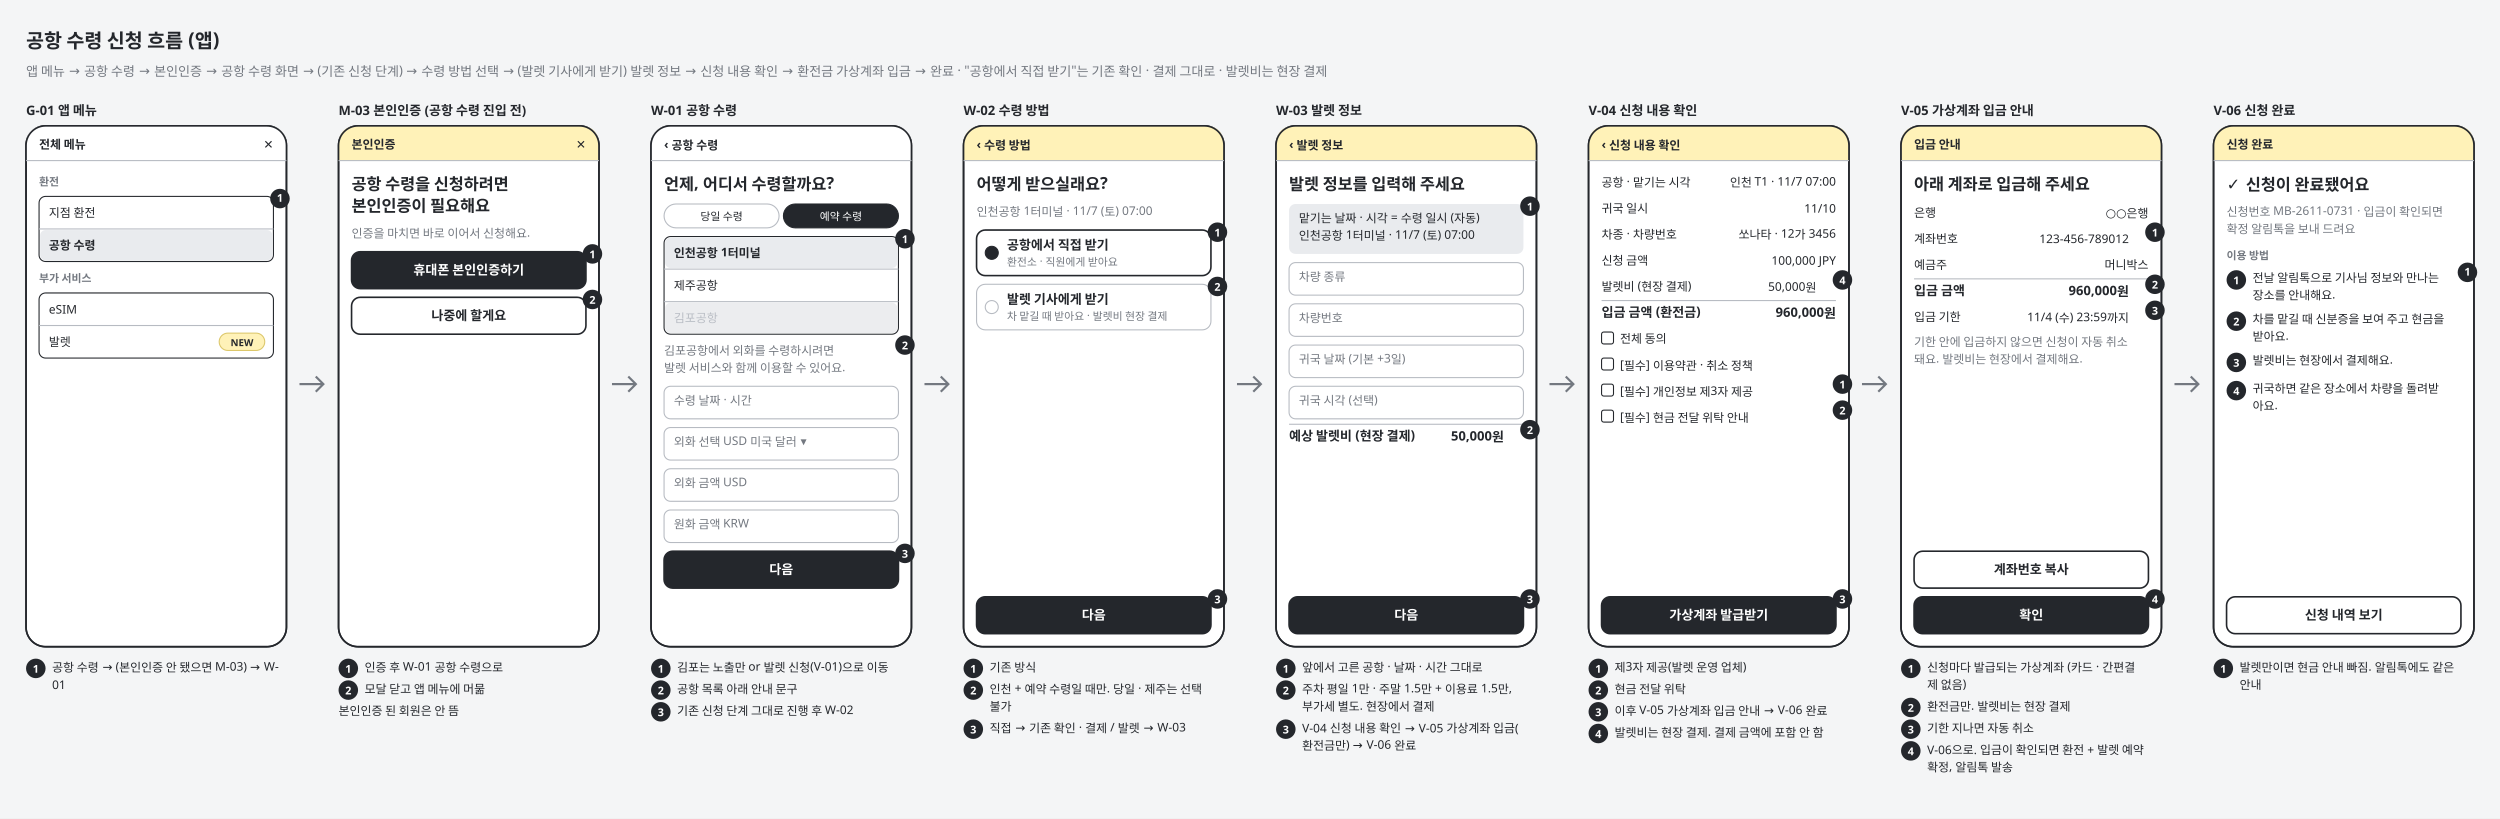
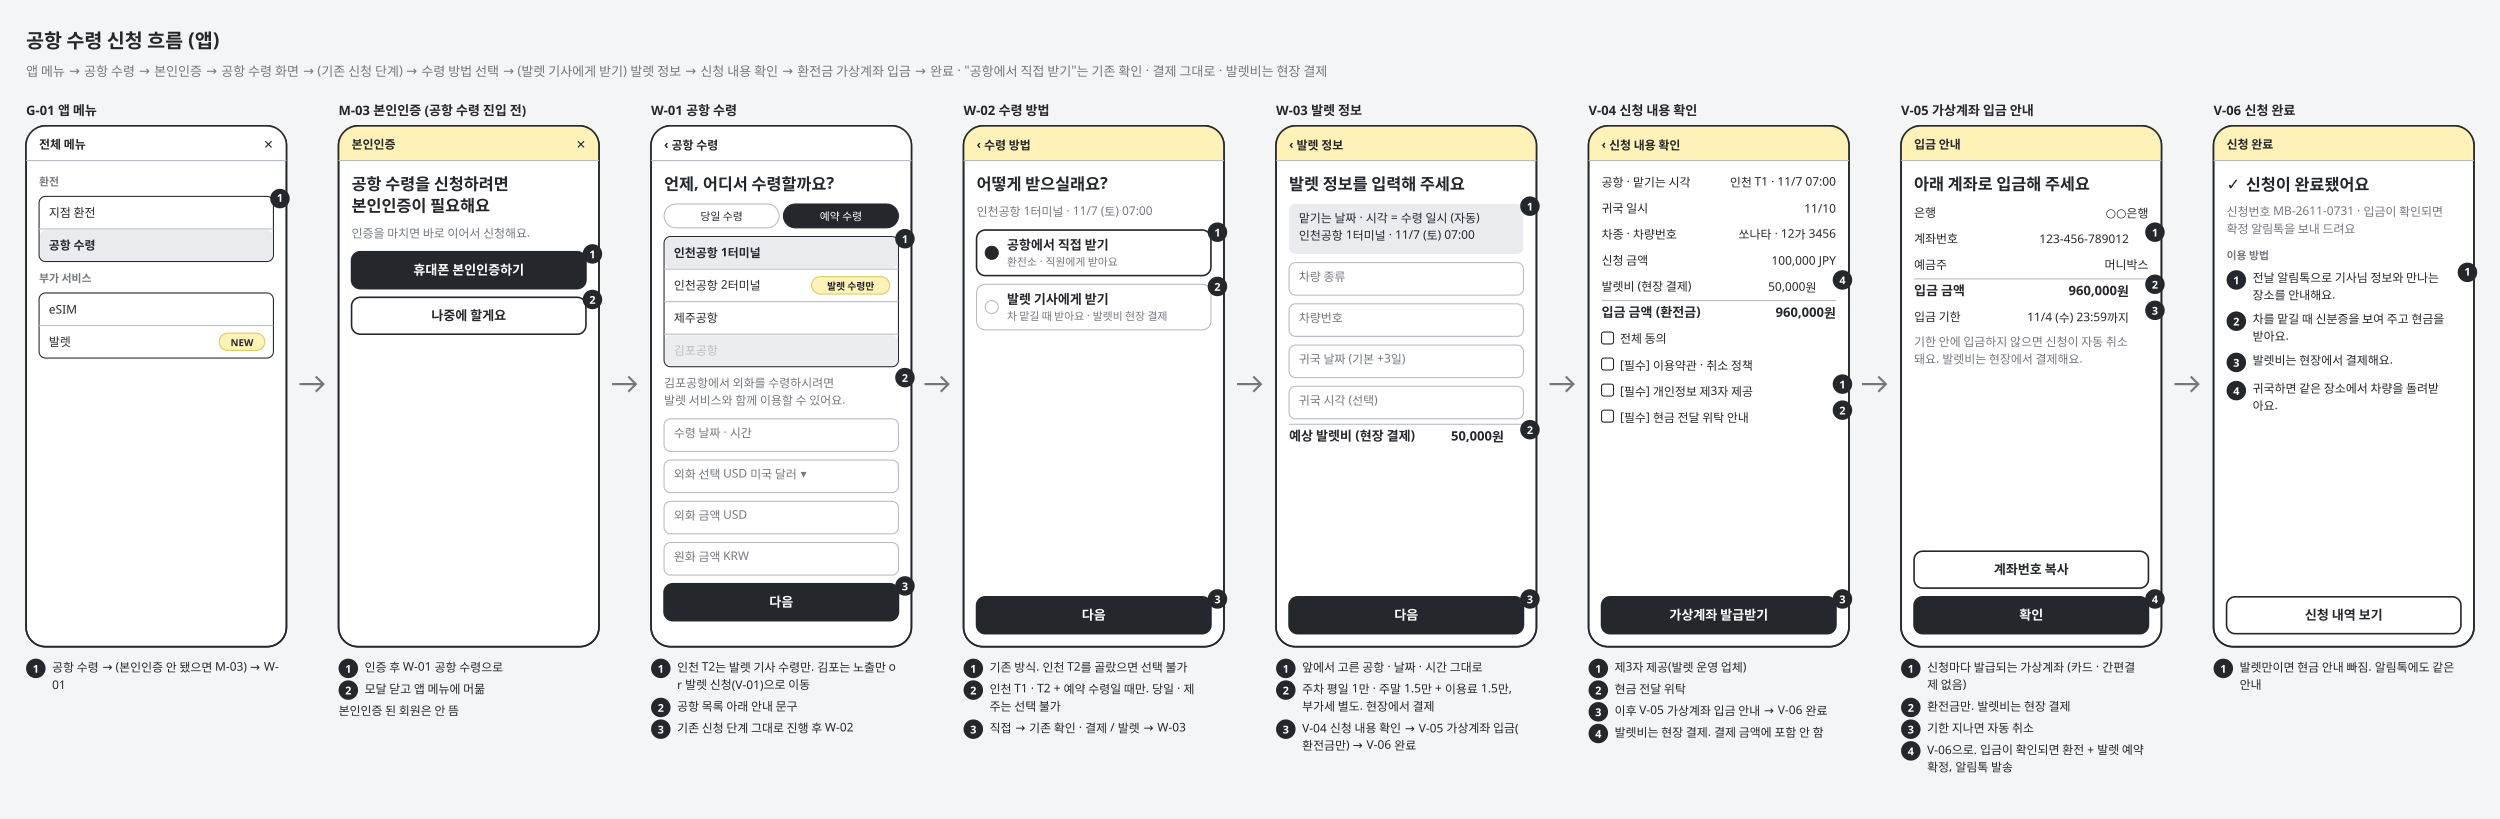
<svg xmlns="http://www.w3.org/2000/svg" width="2304" height="754" viewBox="0 0 2304 754">
  <rect width="100%" height="100%" fill="#F4F5F6" />
  <g transform="translate(24 24)">
    <text x="0" y="20" font-family="Pretendard, 'Noto Sans KR', sans-serif" font-size="18" font-weight="800" fill="#24272C" text-anchor="start">공항 수령 신청 흐름 (앱)</text>
    <text x="0" y="46" font-family="Pretendard, 'Noto Sans KR', sans-serif" font-size="12" font-weight="400" fill="#737880" text-anchor="start">앱 메뉴 → 공항 수령 → 본인인증 → 공항 수령 화면 → (기존 신청 단계) → 수령 방법 선택 → (발렛 기사에게 받기) 발렛 정보 → 신청 내용 확인 → 환전금 가상계좌 입금 → 완료   ·   "공항에서 직접 받기"는 기존 확인 · 결제 그대로   ·   발렛비는 현장 결제</text>
    <text x="0" y="82" font-family="Pretendard, 'Noto Sans KR', sans-serif" font-size="12" font-weight="700" fill="#24272C" text-anchor="start">G-01 앱 메뉴</text>
    <rect x="0" y="92" width="240" height="480" rx="18" fill="#FFFFFF" stroke="#24272C" stroke-width="1.5" />
    <path d="M0 124 V110 Q0 92 18 92 H222 Q240 92 240 110 V124 Z" fill="#FFFFFF" />
    <rect x="0" y="92" width="240" height="480" rx="18" fill="none" stroke="#24272C" stroke-width="1.5" />
    <line x1="0" y1="124" x2="240" y2="124" stroke="#B7BBC2" />
    <text x="12" y="113" font-family="Pretendard, 'Noto Sans KR', sans-serif" font-size="11" font-weight="700" fill="#24272C" text-anchor="start">전체 메뉴</text>
    <text x="228" y="113" font-family="Pretendard, 'Noto Sans KR', sans-serif" font-size="11" font-weight="700" fill="#24272C" text-anchor="end">✕</text>
    <text x="12" y="147" font-family="Pretendard, 'Noto Sans KR', sans-serif" font-size="10" font-weight="700" fill="#737880" text-anchor="start">환전</text>
    <rect x="12" y="157" width="216" height="60" rx="6" fill="#FFFFFF" stroke="#24272C" />
    <text x="21" y="176" font-family="Pretendard, 'Noto Sans KR', sans-serif" font-size="11" font-weight="400" fill="#24272C" text-anchor="start">지점 환전</text>
    <rect x="13" y="188" width="214" height="28" rx="5" fill="#E9EBEE" />
    <line x1="12" y1="187" x2="228" y2="187" stroke="#B7BBC2" />
    <text x="21" y="206" font-family="Pretendard, 'Noto Sans KR', sans-serif" font-size="11" font-weight="700" fill="#24272C" text-anchor="start">공항 수령</text>
    <text x="12" y="236" font-family="Pretendard, 'Noto Sans KR', sans-serif" font-size="10" font-weight="700" fill="#737880" text-anchor="start">부가 서비스</text>
    <rect x="12" y="246" width="216" height="60" rx="6" fill="#FFFFFF" stroke="#24272C" />
    <text x="21" y="265" font-family="Pretendard, 'Noto Sans KR', sans-serif" font-size="11" font-weight="400" fill="#24272C" text-anchor="start">eSIM</text>
    <line x1="12" y1="276" x2="228" y2="276" stroke="#B7BBC2" />
    <text x="21" y="295" font-family="Pretendard, 'Noto Sans KR', sans-serif" font-size="11" font-weight="400" fill="#24272C" text-anchor="start">발렛</text>
    <rect x="178" y="283" width="42" height="16" rx="8" fill="#FFF2B8" stroke="#DCC76A" />
    <text x="199" y="295" font-family="Pretendard, 'Noto Sans KR', sans-serif" font-size="9" font-weight="700" fill="#24272C" text-anchor="middle">NEW</text>
    <circle cx="234" cy="159" r="9" fill="#24272C" />
    <text x="234" y="162" font-family="Pretendard, 'Noto Sans KR', sans-serif" font-size="10" font-weight="800" fill="#FFFFFF" text-anchor="middle">1</text>
    <circle cx="9" cy="592" r="9" fill="#24272C" />
    <text x="9" y="596" font-family="Pretendard, 'Noto Sans KR', sans-serif" font-size="10" font-weight="800" fill="#FFFFFF" text-anchor="middle">1</text>
    <text x="24" y="595" font-family="Pretendard, 'Noto Sans KR', sans-serif" font-size="11" font-weight="400" fill="#24272C" text-anchor="start">공항 수령 → (본인인증 안 됐으면 M-03) → W-</text>
    <text x="24" y="611" font-family="Pretendard, 'Noto Sans KR', sans-serif" font-size="11" font-weight="400" fill="#24272C" text-anchor="start">01</text>
    <path d="M252 330 H274 M267 323 L274 330 L267 337" stroke="#737880" stroke-width="2" fill="none" />
    <text x="288" y="82" font-family="Pretendard, 'Noto Sans KR', sans-serif" font-size="12" font-weight="700" fill="#24272C" text-anchor="start">M-03 본인인증 (공항 수령 진입 전)</text>
    <rect x="288" y="92" width="240" height="480" rx="18" fill="#FFFFFF" stroke="#24272C" stroke-width="1.5" />
    <path d="M288 124 V110 Q288 92 306 92 H510 Q528 92 528 110 V124 Z" fill="#FFF2B8" />
    <rect x="288" y="92" width="240" height="480" rx="18" fill="none" stroke="#24272C" stroke-width="1.5" />
    <line x1="288" y1="124" x2="528" y2="124" stroke="#B7BBC2" />
    <text x="300" y="113" font-family="Pretendard, 'Noto Sans KR', sans-serif" font-size="11" font-weight="700" fill="#24272C" text-anchor="start">본인인증</text>
    <text x="516" y="113" font-family="Pretendard, 'Noto Sans KR', sans-serif" font-size="11" font-weight="700" fill="#24272C" text-anchor="end">✕</text>
    <text x="300" y="151" font-family="Pretendard, 'Noto Sans KR', sans-serif" font-size="15" font-weight="700" fill="#24272C" text-anchor="start">공항 수령을 신청하려면</text>
    <text x="300" y="171" font-family="Pretendard, 'Noto Sans KR', sans-serif" font-size="15" font-weight="700" fill="#24272C" text-anchor="start">본인인증이 필요해요</text>
    <text x="300" y="195" font-family="Pretendard, 'Noto Sans KR', sans-serif" font-size="11" font-weight="400" fill="#737880" text-anchor="start">인증을 마치면 바로 이어서 신청해요.</text>
    <rect x="300" y="208" width="216" height="34" rx="8" fill="#24272C" stroke="#24272C" stroke-width="1.5" />
    <text x="408" y="229" font-family="Pretendard, 'Noto Sans KR', sans-serif" font-size="12" font-weight="700" fill="#FFFFFF" text-anchor="middle">휴대폰 본인인증하기</text>
    <rect x="300" y="250" width="216" height="34" rx="8" fill="#FFFFFF" stroke="#24272C" stroke-width="1.5" />
    <text x="408" y="271" font-family="Pretendard, 'Noto Sans KR', sans-serif" font-size="12" font-weight="700" fill="#24272C" text-anchor="middle">나중에 할게요</text>
    <circle cx="522" cy="210" r="9" fill="#24272C" />
    <text x="522" y="214" font-family="Pretendard, 'Noto Sans KR', sans-serif" font-size="10" font-weight="800" fill="#FFFFFF" text-anchor="middle">1</text>
    <circle cx="522" cy="252" r="9" fill="#24272C" />
    <text x="522" y="256" font-family="Pretendard, 'Noto Sans KR', sans-serif" font-size="10" font-weight="800" fill="#FFFFFF" text-anchor="middle">2</text>
    <circle cx="297" cy="592" r="9" fill="#24272C" />
    <text x="297" y="596" font-family="Pretendard, 'Noto Sans KR', sans-serif" font-size="10" font-weight="800" fill="#FFFFFF" text-anchor="middle">1</text>
    <text x="312" y="595" font-family="Pretendard, 'Noto Sans KR', sans-serif" font-size="11" font-weight="400" fill="#24272C" text-anchor="start">인증 후 W-01 공항 수령으로</text>
    <circle cx="297" cy="612" r="9" fill="#24272C" />
    <text x="297" y="616" font-family="Pretendard, 'Noto Sans KR', sans-serif" font-size="10" font-weight="800" fill="#FFFFFF" text-anchor="middle">2</text>
    <text x="312" y="615" font-family="Pretendard, 'Noto Sans KR', sans-serif" font-size="11" font-weight="400" fill="#24272C" text-anchor="start">모달 닫고 앱 메뉴에 머묾</text>
    <text x="288" y="635" font-family="Pretendard, 'Noto Sans KR', sans-serif" font-size="11" font-weight="400" fill="#24272C" text-anchor="start">본인인증 된 회원은 안 뜸</text>
    <path d="M540 330 H562 M555 323 L562 330 L555 337" stroke="#737880" stroke-width="2" fill="none" />
    <text x="576" y="82" font-family="Pretendard, 'Noto Sans KR', sans-serif" font-size="12" font-weight="700" fill="#24272C" text-anchor="start">W-01 공항 수령</text>
    <rect x="576" y="92" width="240" height="480" rx="18" fill="#FFFFFF" stroke="#24272C" stroke-width="1.5" />
    <path d="M576 124 V110 Q576 92 594 92 H798 Q816 92 816 110 V124 Z" fill="#FFFFFF" />
    <rect x="576" y="92" width="240" height="480" rx="18" fill="none" stroke="#24272C" stroke-width="1.5" />
    <line x1="576" y1="124" x2="816" y2="124" stroke="#B7BBC2" />
    <text x="588" y="113" font-family="Pretendard, 'Noto Sans KR', sans-serif" font-size="11" font-weight="700" fill="#24272C" text-anchor="start">‹ 공항 수령</text>
    <text x="588" y="151" font-family="Pretendard, 'Noto Sans KR', sans-serif" font-size="15" font-weight="700" fill="#24272C" text-anchor="start">언제, 어디서 수령할까요?</text>
    <rect x="588" y="164" width="106" height="22" rx="11" fill="#FFFFFF" stroke="#B7BBC2" />
    <text x="641" y="179" font-family="Pretendard, 'Noto Sans KR', sans-serif" font-size="10" font-weight="400" fill="#24272C" text-anchor="middle">당일 수령</text>
    <rect x="698" y="164" width="106" height="22" rx="11" fill="#24272C" stroke="#24272C" />
    <text x="751" y="179" font-family="Pretendard, 'Noto Sans KR', sans-serif" font-size="10" font-weight="400" fill="#FFFFFF" text-anchor="middle">예약 수령</text>
-     <rect x="588" y="194" width="216" height="90" rx="6" fill="#FFFFFF" stroke="#24272C" />
+     <rect x="588" y="194" width="216" height="120" rx="6" fill="#FFFFFF" stroke="#24272C" />
    <rect x="589" y="195" width="214" height="28" rx="5" fill="#E9EBEE" />
    <text x="597" y="213" font-family="Pretendard, 'Noto Sans KR', sans-serif" font-size="11" font-weight="700" fill="#24272C" text-anchor="start">인천공항 1터미널</text>
    <line x1="588" y1="224" x2="804" y2="224" stroke="#B7BBC2" />
-     <text x="597" y="243" font-family="Pretendard, 'Noto Sans KR', sans-serif" font-size="11" font-weight="400" fill="#24272C" text-anchor="start">제주공항</text>
-     <rect x="589" y="255" width="214" height="28" rx="5" fill="#ECEDEF" />
+     <text x="597" y="243" font-family="Pretendard, 'Noto Sans KR', sans-serif" font-size="11" font-weight="400" fill="#24272C" text-anchor="start">인천공항 2터미널</text>
+     <rect x="724" y="231" width="72" height="16" rx="8" fill="#FFF2B8" stroke="#DCC76A" />
+     <text x="760" y="243" font-family="Pretendard, 'Noto Sans KR', sans-serif" font-size="9" font-weight="700" fill="#24272C" text-anchor="middle">발렛 수령만</text>
    <line x1="588" y1="254" x2="804" y2="254" stroke="#B7BBC2" />
-     <text x="597" y="273" font-family="Pretendard, 'Noto Sans KR', sans-serif" font-size="11" font-weight="400" fill="#B9BDC4" text-anchor="start">김포공항</text>
-     <text x="588" y="303" font-family="Pretendard, 'Noto Sans KR', sans-serif" font-size="11" font-weight="400" fill="#737880" text-anchor="start">김포공항에서 외화를 수령하시려면</text>
-     <text x="588" y="319" font-family="Pretendard, 'Noto Sans KR', sans-serif" font-size="11" font-weight="400" fill="#737880" text-anchor="start">발렛 서비스와 함께 이용할 수 있어요.</text>
-     <rect x="588" y="332" width="216" height="30" rx="6" fill="#FFFFFF" stroke="#B7BBC2" />
-     <text x="597" y="349" font-family="Pretendard, 'Noto Sans KR', sans-serif" font-size="11" font-weight="400" fill="#737880" text-anchor="start">수령 날짜 · 시간</text>
-     <rect x="588" y="370" width="216" height="30" rx="6" fill="#FFFFFF" stroke="#B7BBC2" />
-     <text x="597" y="387" font-family="Pretendard, 'Noto Sans KR', sans-serif" font-size="11" font-weight="400" fill="#737880" text-anchor="start">외화 선택  USD 미국 달러  ▾</text>
-     <rect x="588" y="408" width="216" height="30" rx="6" fill="#FFFFFF" stroke="#B7BBC2" />
-     <text x="597" y="425" font-family="Pretendard, 'Noto Sans KR', sans-serif" font-size="11" font-weight="400" fill="#737880" text-anchor="start">외화 금액  USD</text>
-     <rect x="588" y="446" width="216" height="30" rx="6" fill="#FFFFFF" stroke="#B7BBC2" />
-     <text x="597" y="463" font-family="Pretendard, 'Noto Sans KR', sans-serif" font-size="11" font-weight="400" fill="#737880" text-anchor="start">원화 금액  KRW</text>
-     <rect x="588" y="484" width="216" height="34" rx="8" fill="#24272C" stroke="#24272C" stroke-width="1.5" />
-     <text x="696" y="505" font-family="Pretendard, 'Noto Sans KR', sans-serif" font-size="12" font-weight="700" fill="#FFFFFF" text-anchor="middle">다음</text>
+     <text x="597" y="273" font-family="Pretendard, 'Noto Sans KR', sans-serif" font-size="11" font-weight="400" fill="#24272C" text-anchor="start">제주공항</text>
+     <rect x="589" y="285" width="214" height="28" rx="5" fill="#ECEDEF" />
+     <line x1="588" y1="284" x2="804" y2="284" stroke="#B7BBC2" />
+     <text x="597" y="303" font-family="Pretendard, 'Noto Sans KR', sans-serif" font-size="11" font-weight="400" fill="#B9BDC4" text-anchor="start">김포공항</text>
+     <text x="588" y="333" font-family="Pretendard, 'Noto Sans KR', sans-serif" font-size="11" font-weight="400" fill="#737880" text-anchor="start">김포공항에서 외화를 수령하시려면</text>
+     <text x="588" y="349" font-family="Pretendard, 'Noto Sans KR', sans-serif" font-size="11" font-weight="400" fill="#737880" text-anchor="start">발렛 서비스와 함께 이용할 수 있어요.</text>
+     <rect x="588" y="362" width="216" height="30" rx="6" fill="#FFFFFF" stroke="#B7BBC2" />
+     <text x="597" y="379" font-family="Pretendard, 'Noto Sans KR', sans-serif" font-size="11" font-weight="400" fill="#737880" text-anchor="start">수령 날짜 · 시간</text>
+     <rect x="588" y="400" width="216" height="30" rx="6" fill="#FFFFFF" stroke="#B7BBC2" />
+     <text x="597" y="417" font-family="Pretendard, 'Noto Sans KR', sans-serif" font-size="11" font-weight="400" fill="#737880" text-anchor="start">외화 선택  USD 미국 달러  ▾</text>
+     <rect x="588" y="438" width="216" height="30" rx="6" fill="#FFFFFF" stroke="#B7BBC2" />
+     <text x="597" y="455" font-family="Pretendard, 'Noto Sans KR', sans-serif" font-size="11" font-weight="400" fill="#737880" text-anchor="start">외화 금액  USD</text>
+     <rect x="588" y="476" width="216" height="30" rx="6" fill="#FFFFFF" stroke="#B7BBC2" />
+     <text x="597" y="493" font-family="Pretendard, 'Noto Sans KR', sans-serif" font-size="11" font-weight="400" fill="#737880" text-anchor="start">원화 금액  KRW</text>
+     <rect x="588" y="514" width="216" height="34" rx="8" fill="#24272C" stroke="#24272C" stroke-width="1.5" />
+     <text x="696" y="535" font-family="Pretendard, 'Noto Sans KR', sans-serif" font-size="12" font-weight="700" fill="#FFFFFF" text-anchor="middle">다음</text>
    <circle cx="810" cy="196" r="9" fill="#24272C" />
    <text x="810" y="200" font-family="Pretendard, 'Noto Sans KR', sans-serif" font-size="10" font-weight="800" fill="#FFFFFF" text-anchor="middle">1</text>
-     <circle cx="810" cy="294" r="9" fill="#24272C" />
-     <text x="810" y="298" font-family="Pretendard, 'Noto Sans KR', sans-serif" font-size="10" font-weight="800" fill="#FFFFFF" text-anchor="middle">2</text>
-     <circle cx="810" cy="486" r="9" fill="#24272C" />
-     <text x="810" y="490" font-family="Pretendard, 'Noto Sans KR', sans-serif" font-size="10" font-weight="800" fill="#FFFFFF" text-anchor="middle">3</text>
+     <circle cx="810" cy="324" r="9" fill="#24272C" />
+     <text x="810" y="328" font-family="Pretendard, 'Noto Sans KR', sans-serif" font-size="10" font-weight="800" fill="#FFFFFF" text-anchor="middle">2</text>
+     <circle cx="810" cy="516" r="9" fill="#24272C" />
+     <text x="810" y="520" font-family="Pretendard, 'Noto Sans KR', sans-serif" font-size="10" font-weight="800" fill="#FFFFFF" text-anchor="middle">3</text>
    <circle cx="585" cy="592" r="9" fill="#24272C" />
    <text x="585" y="596" font-family="Pretendard, 'Noto Sans KR', sans-serif" font-size="10" font-weight="800" fill="#FFFFFF" text-anchor="middle">1</text>
-     <text x="600" y="595" font-family="Pretendard, 'Noto Sans KR', sans-serif" font-size="11" font-weight="400" fill="#24272C" text-anchor="start">김포는 노출만 or 발렛 신청(V-01)으로 이동</text>
-     <circle cx="585" cy="612" r="9" fill="#24272C" />
-     <text x="585" y="616" font-family="Pretendard, 'Noto Sans KR', sans-serif" font-size="10" font-weight="800" fill="#FFFFFF" text-anchor="middle">2</text>
-     <text x="600" y="615" font-family="Pretendard, 'Noto Sans KR', sans-serif" font-size="11" font-weight="400" fill="#24272C" text-anchor="start">공항 목록 아래 안내 문구</text>
-     <circle cx="585" cy="632" r="9" fill="#24272C" />
-     <text x="585" y="636" font-family="Pretendard, 'Noto Sans KR', sans-serif" font-size="10" font-weight="800" fill="#FFFFFF" text-anchor="middle">3</text>
-     <text x="600" y="635" font-family="Pretendard, 'Noto Sans KR', sans-serif" font-size="11" font-weight="400" fill="#24272C" text-anchor="start">기존 신청 단계 그대로 진행 후 W-02</text>
+     <text x="600" y="595" font-family="Pretendard, 'Noto Sans KR', sans-serif" font-size="11" font-weight="400" fill="#24272C" text-anchor="start">인천 T2는 발렛 기사 수령만. 김포는 노출만 o</text>
+     <text x="600" y="611" font-family="Pretendard, 'Noto Sans KR', sans-serif" font-size="11" font-weight="400" fill="#24272C" text-anchor="start">r 발렛 신청(V-01)으로 이동</text>
+     <circle cx="585" cy="628" r="9" fill="#24272C" />
+     <text x="585" y="632" font-family="Pretendard, 'Noto Sans KR', sans-serif" font-size="10" font-weight="800" fill="#FFFFFF" text-anchor="middle">2</text>
+     <text x="600" y="631" font-family="Pretendard, 'Noto Sans KR', sans-serif" font-size="11" font-weight="400" fill="#24272C" text-anchor="start">공항 목록 아래 안내 문구</text>
+     <circle cx="585" cy="648" r="9" fill="#24272C" />
+     <text x="585" y="652" font-family="Pretendard, 'Noto Sans KR', sans-serif" font-size="10" font-weight="800" fill="#FFFFFF" text-anchor="middle">3</text>
+     <text x="600" y="651" font-family="Pretendard, 'Noto Sans KR', sans-serif" font-size="11" font-weight="400" fill="#24272C" text-anchor="start">기존 신청 단계 그대로 진행 후 W-02</text>
    <path d="M828 330 H850 M843 323 L850 330 L843 337" stroke="#737880" stroke-width="2" fill="none" />
    <text x="864" y="82" font-family="Pretendard, 'Noto Sans KR', sans-serif" font-size="12" font-weight="700" fill="#24272C" text-anchor="start">W-02 수령 방법</text>
    <rect x="864" y="92" width="240" height="480" rx="18" fill="#FFFFFF" stroke="#24272C" stroke-width="1.5" />
    <path d="M864 124 V110 Q864 92 882 92 H1086 Q1104 92 1104 110 V124 Z" fill="#FFF2B8" />
    <rect x="864" y="92" width="240" height="480" rx="18" fill="none" stroke="#24272C" stroke-width="1.5" />
    <line x1="864" y1="124" x2="1104" y2="124" stroke="#B7BBC2" />
    <text x="876" y="113" font-family="Pretendard, 'Noto Sans KR', sans-serif" font-size="11" font-weight="700" fill="#24272C" text-anchor="start">‹ 수령 방법</text>
    <text x="876" y="151" font-family="Pretendard, 'Noto Sans KR', sans-serif" font-size="15" font-weight="700" fill="#24272C" text-anchor="start">어떻게 받으실래요?</text>
    <text x="876" y="175" font-family="Pretendard, 'Noto Sans KR', sans-serif" font-size="11" font-weight="400" fill="#737880" text-anchor="start">인천공항 1터미널 · 11/7 (토) 07:00</text>
    <rect x="876" y="188" width="216" height="42" rx="8" fill="#FFFFFF" stroke="#24272C" stroke-width="1.5" />
    <circle cx="890" cy="209.0" r="6" fill="#24272C" stroke="#24272C" />
    <text x="904" y="206" font-family="Pretendard, 'Noto Sans KR', sans-serif" font-size="12" font-weight="700" fill="#24272C" text-anchor="start">공항에서 직접 받기</text>
    <text x="904" y="221" font-family="Pretendard, 'Noto Sans KR', sans-serif" font-size="10" font-weight="400" fill="#737880" text-anchor="start">환전소 · 직원에게 받아요</text>
    <rect x="876" y="238" width="216" height="42" rx="8" fill="#FFFFFF" stroke="#B7BBC2" stroke-width="1" />
    <circle cx="890" cy="259.0" r="6" fill="#FFFFFF" stroke="#B7BBC2" />
    <text x="904" y="256" font-family="Pretendard, 'Noto Sans KR', sans-serif" font-size="12" font-weight="700" fill="#24272C" text-anchor="start">발렛 기사에게 받기</text>
    <text x="904" y="271" font-family="Pretendard, 'Noto Sans KR', sans-serif" font-size="10" font-weight="400" fill="#737880" text-anchor="start">차 맡길 때 받아요 · 발렛비 현장 결제</text>
    <rect x="876" y="526" width="216" height="34" rx="8" fill="#24272C" stroke="#24272C" stroke-width="1.5" />
    <text x="984" y="547" font-family="Pretendard, 'Noto Sans KR', sans-serif" font-size="12" font-weight="700" fill="#FFFFFF" text-anchor="middle">다음</text>
    <circle cx="1098" cy="190" r="9" fill="#24272C" />
    <text x="1098" y="194" font-family="Pretendard, 'Noto Sans KR', sans-serif" font-size="10" font-weight="800" fill="#FFFFFF" text-anchor="middle">1</text>
    <circle cx="1098" cy="240" r="9" fill="#24272C" />
    <text x="1098" y="244" font-family="Pretendard, 'Noto Sans KR', sans-serif" font-size="10" font-weight="800" fill="#FFFFFF" text-anchor="middle">2</text>
    <circle cx="1098" cy="528" r="9" fill="#24272C" />
    <text x="1098" y="532" font-family="Pretendard, 'Noto Sans KR', sans-serif" font-size="10" font-weight="800" fill="#FFFFFF" text-anchor="middle">3</text>
    <circle cx="873" cy="592" r="9" fill="#24272C" />
    <text x="873" y="596" font-family="Pretendard, 'Noto Sans KR', sans-serif" font-size="10" font-weight="800" fill="#FFFFFF" text-anchor="middle">1</text>
-     <text x="888" y="595" font-family="Pretendard, 'Noto Sans KR', sans-serif" font-size="11" font-weight="400" fill="#24272C" text-anchor="start">기존 방식</text>
+     <text x="888" y="595" font-family="Pretendard, 'Noto Sans KR', sans-serif" font-size="11" font-weight="400" fill="#24272C" text-anchor="start">기존 방식. 인천 T2를 골랐으면 선택 불가</text>
    <circle cx="873" cy="612" r="9" fill="#24272C" />
    <text x="873" y="616" font-family="Pretendard, 'Noto Sans KR', sans-serif" font-size="10" font-weight="800" fill="#FFFFFF" text-anchor="middle">2</text>
-     <text x="888" y="615" font-family="Pretendard, 'Noto Sans KR', sans-serif" font-size="11" font-weight="400" fill="#24272C" text-anchor="start">인천 + 예약 수령일 때만. 당일 · 제주는 선택 </text>
-     <text x="888" y="631" font-family="Pretendard, 'Noto Sans KR', sans-serif" font-size="11" font-weight="400" fill="#24272C" text-anchor="start">불가</text>
+     <text x="888" y="615" font-family="Pretendard, 'Noto Sans KR', sans-serif" font-size="11" font-weight="400" fill="#24272C" text-anchor="start">인천 T1 · T2 + 예약 수령일 때만. 당일 · 제</text>
+     <text x="888" y="631" font-family="Pretendard, 'Noto Sans KR', sans-serif" font-size="11" font-weight="400" fill="#24272C" text-anchor="start">주는 선택 불가</text>
    <circle cx="873" cy="648" r="9" fill="#24272C" />
    <text x="873" y="652" font-family="Pretendard, 'Noto Sans KR', sans-serif" font-size="10" font-weight="800" fill="#FFFFFF" text-anchor="middle">3</text>
    <text x="888" y="651" font-family="Pretendard, 'Noto Sans KR', sans-serif" font-size="11" font-weight="400" fill="#24272C" text-anchor="start">직접 → 기존 확인 · 결제 / 발렛 → W-03</text>
    <path d="M1116 330 H1138 M1131 323 L1138 330 L1131 337" stroke="#737880" stroke-width="2" fill="none" />
    <text x="1152" y="82" font-family="Pretendard, 'Noto Sans KR', sans-serif" font-size="12" font-weight="700" fill="#24272C" text-anchor="start">W-03 발렛 정보</text>
    <rect x="1152" y="92" width="240" height="480" rx="18" fill="#FFFFFF" stroke="#24272C" stroke-width="1.5" />
    <path d="M1152 124 V110 Q1152 92 1170 92 H1374 Q1392 92 1392 110 V124 Z" fill="#FFF2B8" />
    <rect x="1152" y="92" width="240" height="480" rx="18" fill="none" stroke="#24272C" stroke-width="1.5" />
    <line x1="1152" y1="124" x2="1392" y2="124" stroke="#B7BBC2" />
    <text x="1164" y="113" font-family="Pretendard, 'Noto Sans KR', sans-serif" font-size="11" font-weight="700" fill="#24272C" text-anchor="start">‹ 발렛 정보</text>
    <text x="1164" y="151" font-family="Pretendard, 'Noto Sans KR', sans-serif" font-size="15" font-weight="700" fill="#24272C" text-anchor="start">발렛 정보를 입력해 주세요</text>
    <rect x="1164" y="164" width="216" height="46" rx="6" fill="#E9EBEE" />
    <text x="1173" y="181" font-family="Pretendard, 'Noto Sans KR', sans-serif" font-size="11" font-weight="400" fill="#24272C" text-anchor="start">맡기는 날짜 · 시각 = 수령 일시 (자동)</text>
    <text x="1173" y="197" font-family="Pretendard, 'Noto Sans KR', sans-serif" font-size="11" font-weight="400" fill="#24272C" text-anchor="start">인천공항 1터미널 · 11/7 (토) 07:00</text>
    <rect x="1164" y="218" width="216" height="30" rx="6" fill="#FFFFFF" stroke="#B7BBC2" />
    <text x="1173" y="235" font-family="Pretendard, 'Noto Sans KR', sans-serif" font-size="11" font-weight="400" fill="#737880" text-anchor="start">차량 종류</text>
    <rect x="1164" y="256" width="216" height="30" rx="6" fill="#FFFFFF" stroke="#B7BBC2" />
    <text x="1173" y="273" font-family="Pretendard, 'Noto Sans KR', sans-serif" font-size="11" font-weight="400" fill="#737880" text-anchor="start">차량번호</text>
    <rect x="1164" y="294" width="216" height="30" rx="6" fill="#FFFFFF" stroke="#B7BBC2" />
    <text x="1173" y="311" font-family="Pretendard, 'Noto Sans KR', sans-serif" font-size="11" font-weight="400" fill="#737880" text-anchor="start">귀국 날짜 (기본 +3일)</text>
    <rect x="1164" y="332" width="216" height="30" rx="6" fill="#FFFFFF" stroke="#B7BBC2" />
    <text x="1173" y="349" font-family="Pretendard, 'Noto Sans KR', sans-serif" font-size="11" font-weight="400" fill="#737880" text-anchor="start">귀국 시각 (선택)</text>
    <line x1="1164" y1="367" x2="1380" y2="367" stroke="#B7BBC2" />
    <text x="1164" y="382" font-family="Pretendard, 'Noto Sans KR', sans-serif" font-size="12" font-weight="800" fill="#24272C" text-anchor="start">예상 발렛비 (현장 결제)</text>
    <text x="1362" y="382" font-family="Pretendard, 'Noto Sans KR', sans-serif" font-size="12" font-weight="800" fill="#24272C" text-anchor="end">50,000원</text>
    <rect x="1164" y="526" width="216" height="34" rx="8" fill="#24272C" stroke="#24272C" stroke-width="1.5" />
    <text x="1272" y="547" font-family="Pretendard, 'Noto Sans KR', sans-serif" font-size="12" font-weight="700" fill="#FFFFFF" text-anchor="middle">다음</text>
    <circle cx="1386" cy="166" r="9" fill="#24272C" />
    <text x="1386" y="170" font-family="Pretendard, 'Noto Sans KR', sans-serif" font-size="10" font-weight="800" fill="#FFFFFF" text-anchor="middle">1</text>
    <circle cx="1386" cy="372" r="9" fill="#24272C" />
    <text x="1386" y="376" font-family="Pretendard, 'Noto Sans KR', sans-serif" font-size="10" font-weight="800" fill="#FFFFFF" text-anchor="middle">2</text>
    <circle cx="1386" cy="528" r="9" fill="#24272C" />
    <text x="1386" y="532" font-family="Pretendard, 'Noto Sans KR', sans-serif" font-size="10" font-weight="800" fill="#FFFFFF" text-anchor="middle">3</text>
    <circle cx="1161" cy="592" r="9" fill="#24272C" />
    <text x="1161" y="596" font-family="Pretendard, 'Noto Sans KR', sans-serif" font-size="10" font-weight="800" fill="#FFFFFF" text-anchor="middle">1</text>
    <text x="1176" y="595" font-family="Pretendard, 'Noto Sans KR', sans-serif" font-size="11" font-weight="400" fill="#24272C" text-anchor="start">앞에서 고른 공항 · 날짜 · 시간 그대로</text>
    <circle cx="1161" cy="612" r="9" fill="#24272C" />
    <text x="1161" y="616" font-family="Pretendard, 'Noto Sans KR', sans-serif" font-size="10" font-weight="800" fill="#FFFFFF" text-anchor="middle">2</text>
    <text x="1176" y="615" font-family="Pretendard, 'Noto Sans KR', sans-serif" font-size="11" font-weight="400" fill="#24272C" text-anchor="start">주차 평일 1만 · 주말 1.5만 + 이용료 1.5만,</text>
    <text x="1176" y="631" font-family="Pretendard, 'Noto Sans KR', sans-serif" font-size="11" font-weight="400" fill="#24272C" text-anchor="start">부가세 별도. 현장에서 결제</text>
    <circle cx="1161" cy="648" r="9" fill="#24272C" />
    <text x="1161" y="652" font-family="Pretendard, 'Noto Sans KR', sans-serif" font-size="10" font-weight="800" fill="#FFFFFF" text-anchor="middle">3</text>
    <text x="1176" y="651" font-family="Pretendard, 'Noto Sans KR', sans-serif" font-size="11" font-weight="400" fill="#24272C" text-anchor="start">V-04 신청 내용 확인 → V-05 가상계좌 입금(</text>
    <text x="1176" y="667" font-family="Pretendard, 'Noto Sans KR', sans-serif" font-size="11" font-weight="400" fill="#24272C" text-anchor="start">환전금만) → V-06 완료</text>
    <path d="M1404 330 H1426 M1419 323 L1426 330 L1419 337" stroke="#737880" stroke-width="2" fill="none" />
    <text x="1440" y="82" font-family="Pretendard, 'Noto Sans KR', sans-serif" font-size="12" font-weight="700" fill="#24272C" text-anchor="start">V-04 신청 내용 확인</text>
    <rect x="1440" y="92" width="240" height="480" rx="18" fill="#FFFFFF" stroke="#24272C" stroke-width="1.5" />
    <path d="M1440 124 V110 Q1440 92 1458 92 H1662 Q1680 92 1680 110 V124 Z" fill="#FFF2B8" />
    <rect x="1440" y="92" width="240" height="480" rx="18" fill="none" stroke="#24272C" stroke-width="1.5" />
    <line x1="1440" y1="124" x2="1680" y2="124" stroke="#B7BBC2" />
    <text x="1452" y="113" font-family="Pretendard, 'Noto Sans KR', sans-serif" font-size="11" font-weight="700" fill="#24272C" text-anchor="start">‹ 신청 내용 확인</text>
    <text x="1452" y="148" font-family="Pretendard, 'Noto Sans KR', sans-serif" font-size="11" font-weight="400" fill="#24272C" text-anchor="start">공항 · 맡기는 시각</text>
    <text x="1668" y="148" font-family="Pretendard, 'Noto Sans KR', sans-serif" font-size="11" font-weight="400" fill="#24272C" text-anchor="end">인천 T1 · 11/7 07:00</text>
    <text x="1452" y="172" font-family="Pretendard, 'Noto Sans KR', sans-serif" font-size="11" font-weight="400" fill="#24272C" text-anchor="start">귀국 일시</text>
    <text x="1668" y="172" font-family="Pretendard, 'Noto Sans KR', sans-serif" font-size="11" font-weight="400" fill="#24272C" text-anchor="end">11/10</text>
    <text x="1452" y="196" font-family="Pretendard, 'Noto Sans KR', sans-serif" font-size="11" font-weight="400" fill="#24272C" text-anchor="start">차종 · 차량번호</text>
    <text x="1668" y="196" font-family="Pretendard, 'Noto Sans KR', sans-serif" font-size="11" font-weight="400" fill="#24272C" text-anchor="end">쏘나타 · 12가 3456</text>
    <text x="1452" y="220" font-family="Pretendard, 'Noto Sans KR', sans-serif" font-size="11" font-weight="400" fill="#24272C" text-anchor="start">신청 금액</text>
    <text x="1668" y="220" font-family="Pretendard, 'Noto Sans KR', sans-serif" font-size="11" font-weight="400" fill="#24272C" text-anchor="end">100,000 JPY</text>
    <text x="1452" y="244" font-family="Pretendard, 'Noto Sans KR', sans-serif" font-size="11" font-weight="400" fill="#24272C" text-anchor="start">발렛비 (현장 결제)</text>
    <text x="1650" y="244" font-family="Pretendard, 'Noto Sans KR', sans-serif" font-size="11" font-weight="400" fill="#24272C" text-anchor="end">50,000원</text>
    <line x1="1452" y1="253" x2="1668" y2="253" stroke="#B7BBC2" />
    <text x="1452" y="268" font-family="Pretendard, 'Noto Sans KR', sans-serif" font-size="12" font-weight="800" fill="#24272C" text-anchor="start">입금 금액 (환전금)</text>
    <text x="1668" y="268" font-family="Pretendard, 'Noto Sans KR', sans-serif" font-size="12" font-weight="800" fill="#24272C" text-anchor="end">960,000원</text>
    <rect x="1452" y="282" width="11" height="11" rx="2" fill="#FFFFFF" stroke="#24272C" />
    <text x="1469" y="292" font-family="Pretendard, 'Noto Sans KR', sans-serif" font-size="11" font-weight="400" fill="#24272C" text-anchor="start">전체 동의</text>
    <rect x="1452" y="306" width="11" height="11" rx="2" fill="#FFFFFF" stroke="#24272C" />
    <text x="1469" y="316" font-family="Pretendard, 'Noto Sans KR', sans-serif" font-size="11" font-weight="400" fill="#24272C" text-anchor="start">[필수] 이용약관 · 취소 정책</text>
    <rect x="1452" y="330" width="11" height="11" rx="2" fill="#FFFFFF" stroke="#24272C" />
    <text x="1469" y="340" font-family="Pretendard, 'Noto Sans KR', sans-serif" font-size="11" font-weight="400" fill="#24272C" text-anchor="start">[필수] 개인정보 제3자 제공</text>
    <rect x="1452" y="354" width="11" height="11" rx="2" fill="#FFFFFF" stroke="#24272C" />
    <text x="1469" y="364" font-family="Pretendard, 'Noto Sans KR', sans-serif" font-size="11" font-weight="400" fill="#24272C" text-anchor="start">[필수] 현금 전달 위탁 안내</text>
    <rect x="1452" y="526" width="216" height="34" rx="8" fill="#24272C" stroke="#24272C" stroke-width="1.5" />
    <text x="1560" y="547" font-family="Pretendard, 'Noto Sans KR', sans-serif" font-size="12" font-weight="700" fill="#FFFFFF" text-anchor="middle">가상계좌 발급받기</text>
    <circle cx="1674" cy="234" r="9" fill="#24272C" />
    <text x="1674" y="238" font-family="Pretendard, 'Noto Sans KR', sans-serif" font-size="10" font-weight="800" fill="#FFFFFF" text-anchor="middle">4</text>
    <circle cx="1674" cy="330" r="9" fill="#24272C" />
    <text x="1674" y="334" font-family="Pretendard, 'Noto Sans KR', sans-serif" font-size="10" font-weight="800" fill="#FFFFFF" text-anchor="middle">1</text>
    <circle cx="1674" cy="354" r="9" fill="#24272C" />
    <text x="1674" y="358" font-family="Pretendard, 'Noto Sans KR', sans-serif" font-size="10" font-weight="800" fill="#FFFFFF" text-anchor="middle">2</text>
    <circle cx="1674" cy="528" r="9" fill="#24272C" />
    <text x="1674" y="532" font-family="Pretendard, 'Noto Sans KR', sans-serif" font-size="10" font-weight="800" fill="#FFFFFF" text-anchor="middle">3</text>
    <circle cx="1449" cy="592" r="9" fill="#24272C" />
    <text x="1449" y="596" font-family="Pretendard, 'Noto Sans KR', sans-serif" font-size="10" font-weight="800" fill="#FFFFFF" text-anchor="middle">1</text>
    <text x="1464" y="595" font-family="Pretendard, 'Noto Sans KR', sans-serif" font-size="11" font-weight="400" fill="#24272C" text-anchor="start">제3자 제공(발렛 운영 업체)</text>
    <circle cx="1449" cy="612" r="9" fill="#24272C" />
    <text x="1449" y="616" font-family="Pretendard, 'Noto Sans KR', sans-serif" font-size="10" font-weight="800" fill="#FFFFFF" text-anchor="middle">2</text>
    <text x="1464" y="615" font-family="Pretendard, 'Noto Sans KR', sans-serif" font-size="11" font-weight="400" fill="#24272C" text-anchor="start">현금 전달 위탁</text>
    <circle cx="1449" cy="632" r="9" fill="#24272C" />
    <text x="1449" y="636" font-family="Pretendard, 'Noto Sans KR', sans-serif" font-size="10" font-weight="800" fill="#FFFFFF" text-anchor="middle">3</text>
    <text x="1464" y="635" font-family="Pretendard, 'Noto Sans KR', sans-serif" font-size="11" font-weight="400" fill="#24272C" text-anchor="start">이후 V-05 가상계좌 입금 안내 → V-06 완료</text>
    <circle cx="1449" cy="652" r="9" fill="#24272C" />
    <text x="1449" y="656" font-family="Pretendard, 'Noto Sans KR', sans-serif" font-size="10" font-weight="800" fill="#FFFFFF" text-anchor="middle">4</text>
    <text x="1464" y="655" font-family="Pretendard, 'Noto Sans KR', sans-serif" font-size="11" font-weight="400" fill="#24272C" text-anchor="start">발렛비는 현장 결제. 결제 금액에 포함 안 함</text>
    <path d="M1692 330 H1714 M1707 323 L1714 330 L1707 337" stroke="#737880" stroke-width="2" fill="none" />
    <text x="1728" y="82" font-family="Pretendard, 'Noto Sans KR', sans-serif" font-size="12" font-weight="700" fill="#24272C" text-anchor="start">V-05 가상계좌 입금 안내</text>
    <rect x="1728" y="92" width="240" height="480" rx="18" fill="#FFFFFF" stroke="#24272C" stroke-width="1.5" />
    <path d="M1728 124 V110 Q1728 92 1746 92 H1950 Q1968 92 1968 110 V124 Z" fill="#FFF2B8" />
    <rect x="1728" y="92" width="240" height="480" rx="18" fill="none" stroke="#24272C" stroke-width="1.5" />
    <line x1="1728" y1="124" x2="1968" y2="124" stroke="#B7BBC2" />
    <text x="1740" y="113" font-family="Pretendard, 'Noto Sans KR', sans-serif" font-size="11" font-weight="700" fill="#24272C" text-anchor="start">입금 안내</text>
    <text x="1740" y="151" font-family="Pretendard, 'Noto Sans KR', sans-serif" font-size="15" font-weight="700" fill="#24272C" text-anchor="start">아래 계좌로 입금해 주세요</text>
    <text x="1740" y="176" font-family="Pretendard, 'Noto Sans KR', sans-serif" font-size="11" font-weight="400" fill="#24272C" text-anchor="start">은행</text>
    <text x="1956" y="176" font-family="Pretendard, 'Noto Sans KR', sans-serif" font-size="11" font-weight="400" fill="#24272C" text-anchor="end">○○은행</text>
    <text x="1740" y="200" font-family="Pretendard, 'Noto Sans KR', sans-serif" font-size="11" font-weight="400" fill="#24272C" text-anchor="start">계좌번호</text>
    <text x="1938" y="200" font-family="Pretendard, 'Noto Sans KR', sans-serif" font-size="11" font-weight="400" fill="#24272C" text-anchor="end">123-456-789012</text>
    <text x="1740" y="224" font-family="Pretendard, 'Noto Sans KR', sans-serif" font-size="11" font-weight="400" fill="#24272C" text-anchor="start">예금주</text>
    <text x="1956" y="224" font-family="Pretendard, 'Noto Sans KR', sans-serif" font-size="11" font-weight="400" fill="#24272C" text-anchor="end">머니박스</text>
    <line x1="1740" y1="233" x2="1956" y2="233" stroke="#B7BBC2" />
    <text x="1740" y="248" font-family="Pretendard, 'Noto Sans KR', sans-serif" font-size="12" font-weight="800" fill="#24272C" text-anchor="start">입금 금액</text>
    <text x="1938" y="248" font-family="Pretendard, 'Noto Sans KR', sans-serif" font-size="12" font-weight="800" fill="#24272C" text-anchor="end">960,000원</text>
    <text x="1740" y="272" font-family="Pretendard, 'Noto Sans KR', sans-serif" font-size="11" font-weight="400" fill="#24272C" text-anchor="start">입금 기한</text>
    <text x="1938" y="272" font-family="Pretendard, 'Noto Sans KR', sans-serif" font-size="11" font-weight="400" fill="#24272C" text-anchor="end">11/4 (수) 23:59까지</text>
    <text x="1740" y="295" font-family="Pretendard, 'Noto Sans KR', sans-serif" font-size="11" font-weight="400" fill="#737880" text-anchor="start">기한 안에 입금하지 않으면 신청이 자동 취소</text>
    <text x="1740" y="311" font-family="Pretendard, 'Noto Sans KR', sans-serif" font-size="11" font-weight="400" fill="#737880" text-anchor="start">돼요. 발렛비는 현장에서 결제해요.</text>
    <rect x="1740" y="484" width="216" height="34" rx="8" fill="#FFFFFF" stroke="#24272C" stroke-width="1.5" />
    <text x="1848" y="505" font-family="Pretendard, 'Noto Sans KR', sans-serif" font-size="12" font-weight="700" fill="#24272C" text-anchor="middle">계좌번호 복사</text>
    <rect x="1740" y="526" width="216" height="34" rx="8" fill="#24272C" stroke="#24272C" stroke-width="1.5" />
    <text x="1848" y="547" font-family="Pretendard, 'Noto Sans KR', sans-serif" font-size="12" font-weight="700" fill="#FFFFFF" text-anchor="middle">확인</text>
    <circle cx="1962" cy="190" r="9" fill="#24272C" />
    <text x="1962" y="194" font-family="Pretendard, 'Noto Sans KR', sans-serif" font-size="10" font-weight="800" fill="#FFFFFF" text-anchor="middle">1</text>
    <circle cx="1962" cy="238" r="9" fill="#24272C" />
    <text x="1962" y="242" font-family="Pretendard, 'Noto Sans KR', sans-serif" font-size="10" font-weight="800" fill="#FFFFFF" text-anchor="middle">2</text>
    <circle cx="1962" cy="262" r="9" fill="#24272C" />
    <text x="1962" y="266" font-family="Pretendard, 'Noto Sans KR', sans-serif" font-size="10" font-weight="800" fill="#FFFFFF" text-anchor="middle">3</text>
    <circle cx="1962" cy="528" r="9" fill="#24272C" />
    <text x="1962" y="532" font-family="Pretendard, 'Noto Sans KR', sans-serif" font-size="10" font-weight="800" fill="#FFFFFF" text-anchor="middle">4</text>
    <circle cx="1737" cy="592" r="9" fill="#24272C" />
    <text x="1737" y="596" font-family="Pretendard, 'Noto Sans KR', sans-serif" font-size="10" font-weight="800" fill="#FFFFFF" text-anchor="middle">1</text>
    <text x="1752" y="595" font-family="Pretendard, 'Noto Sans KR', sans-serif" font-size="11" font-weight="400" fill="#24272C" text-anchor="start">신청마다 발급되는 가상계좌 (카드 · 간편결</text>
    <text x="1752" y="611" font-family="Pretendard, 'Noto Sans KR', sans-serif" font-size="11" font-weight="400" fill="#24272C" text-anchor="start">제 없음)</text>
    <circle cx="1737" cy="628" r="9" fill="#24272C" />
    <text x="1737" y="632" font-family="Pretendard, 'Noto Sans KR', sans-serif" font-size="10" font-weight="800" fill="#FFFFFF" text-anchor="middle">2</text>
    <text x="1752" y="631" font-family="Pretendard, 'Noto Sans KR', sans-serif" font-size="11" font-weight="400" fill="#24272C" text-anchor="start">환전금만. 발렛비는 현장 결제</text>
    <circle cx="1737" cy="648" r="9" fill="#24272C" />
    <text x="1737" y="652" font-family="Pretendard, 'Noto Sans KR', sans-serif" font-size="10" font-weight="800" fill="#FFFFFF" text-anchor="middle">3</text>
    <text x="1752" y="651" font-family="Pretendard, 'Noto Sans KR', sans-serif" font-size="11" font-weight="400" fill="#24272C" text-anchor="start">기한 지나면 자동 취소</text>
    <circle cx="1737" cy="668" r="9" fill="#24272C" />
    <text x="1737" y="672" font-family="Pretendard, 'Noto Sans KR', sans-serif" font-size="10" font-weight="800" fill="#FFFFFF" text-anchor="middle">4</text>
    <text x="1752" y="671" font-family="Pretendard, 'Noto Sans KR', sans-serif" font-size="11" font-weight="400" fill="#24272C" text-anchor="start">V-06으로. 입금이 확인되면 환전 + 발렛 예약</text>
    <text x="1752" y="687" font-family="Pretendard, 'Noto Sans KR', sans-serif" font-size="11" font-weight="400" fill="#24272C" text-anchor="start">확정, 알림톡 발송</text>
    <path d="M1980 330 H2002 M1995 323 L2002 330 L1995 337" stroke="#737880" stroke-width="2" fill="none" />
    <text x="2016" y="82" font-family="Pretendard, 'Noto Sans KR', sans-serif" font-size="12" font-weight="700" fill="#24272C" text-anchor="start">V-06 신청 완료</text>
    <rect x="2016" y="92" width="240" height="480" rx="18" fill="#FFFFFF" stroke="#24272C" stroke-width="1.5" />
    <path d="M2016 124 V110 Q2016 92 2034 92 H2238 Q2256 92 2256 110 V124 Z" fill="#FFF2B8" />
    <rect x="2016" y="92" width="240" height="480" rx="18" fill="none" stroke="#24272C" stroke-width="1.5" />
    <line x1="2016" y1="124" x2="2256" y2="124" stroke="#B7BBC2" />
    <text x="2028" y="113" font-family="Pretendard, 'Noto Sans KR', sans-serif" font-size="11" font-weight="700" fill="#24272C" text-anchor="start">신청 완료</text>
    <text x="2028" y="151" font-family="Pretendard, 'Noto Sans KR', sans-serif" font-size="15" font-weight="700" fill="#24272C" text-anchor="start">✓ 신청이 완료됐어요</text>
    <text x="2028" y="175" font-family="Pretendard, 'Noto Sans KR', sans-serif" font-size="11" font-weight="400" fill="#737880" text-anchor="start">신청번호 MB-2611-0731 · 입금이 확인되면 </text>
    <text x="2028" y="191" font-family="Pretendard, 'Noto Sans KR', sans-serif" font-size="11" font-weight="400" fill="#737880" text-anchor="start">확정 알림톡을 보내 드려요</text>
    <text x="2028" y="215" font-family="Pretendard, 'Noto Sans KR', sans-serif" font-size="10" font-weight="700" fill="#737880" text-anchor="start">이용 방법</text>
    <circle cx="2037" cy="234" r="9" fill="#24272C" />
    <text x="2037" y="238" font-family="Pretendard, 'Noto Sans KR', sans-serif" font-size="10" font-weight="800" fill="#FFFFFF" text-anchor="middle">1</text>
    <text x="2052" y="236" font-family="Pretendard, 'Noto Sans KR', sans-serif" font-size="11" font-weight="400" fill="#24272C" text-anchor="start">전날 알림톡으로 기사님 정보와 만나는 </text>
    <text x="2052" y="252" font-family="Pretendard, 'Noto Sans KR', sans-serif" font-size="11" font-weight="400" fill="#24272C" text-anchor="start">장소를 안내해요.</text>
    <circle cx="2037" cy="272" r="9" fill="#24272C" />
    <text x="2037" y="276" font-family="Pretendard, 'Noto Sans KR', sans-serif" font-size="10" font-weight="800" fill="#FFFFFF" text-anchor="middle">2</text>
    <text x="2052" y="274" font-family="Pretendard, 'Noto Sans KR', sans-serif" font-size="11" font-weight="400" fill="#24272C" text-anchor="start">차를 맡길 때 신분증을 보여 주고 현금을</text>
    <text x="2052" y="290" font-family="Pretendard, 'Noto Sans KR', sans-serif" font-size="11" font-weight="400" fill="#24272C" text-anchor="start">받아요.</text>
    <circle cx="2037" cy="310" r="9" fill="#24272C" />
    <text x="2037" y="314" font-family="Pretendard, 'Noto Sans KR', sans-serif" font-size="10" font-weight="800" fill="#FFFFFF" text-anchor="middle">3</text>
    <text x="2052" y="312" font-family="Pretendard, 'Noto Sans KR', sans-serif" font-size="11" font-weight="400" fill="#24272C" text-anchor="start">발렛비는 현장에서 결제해요.</text>
    <circle cx="2037" cy="336" r="9" fill="#24272C" />
    <text x="2037" y="340" font-family="Pretendard, 'Noto Sans KR', sans-serif" font-size="10" font-weight="800" fill="#FFFFFF" text-anchor="middle">4</text>
    <text x="2052" y="338" font-family="Pretendard, 'Noto Sans KR', sans-serif" font-size="11" font-weight="400" fill="#24272C" text-anchor="start">귀국하면 같은 장소에서 차량을 돌려받</text>
    <text x="2052" y="354" font-family="Pretendard, 'Noto Sans KR', sans-serif" font-size="11" font-weight="400" fill="#24272C" text-anchor="start">아요.</text>
    <rect x="2028" y="526" width="216" height="34" rx="8" fill="#FFFFFF" stroke="#24272C" stroke-width="1.5" />
    <text x="2136" y="547" font-family="Pretendard, 'Noto Sans KR', sans-serif" font-size="12" font-weight="700" fill="#24272C" text-anchor="middle">신청 내역 보기</text>
    <circle cx="2250" cy="227" r="9" fill="#24272C" />
    <text x="2250" y="230" font-family="Pretendard, 'Noto Sans KR', sans-serif" font-size="10" font-weight="800" fill="#FFFFFF" text-anchor="middle">1</text>
    <circle cx="2025" cy="592" r="9" fill="#24272C" />
    <text x="2025" y="596" font-family="Pretendard, 'Noto Sans KR', sans-serif" font-size="10" font-weight="800" fill="#FFFFFF" text-anchor="middle">1</text>
    <text x="2040" y="595" font-family="Pretendard, 'Noto Sans KR', sans-serif" font-size="11" font-weight="400" fill="#24272C" text-anchor="start">발렛만이면 현금 안내 빠짐. 알림톡에도 같은 </text>
    <text x="2040" y="611" font-family="Pretendard, 'Noto Sans KR', sans-serif" font-size="11" font-weight="400" fill="#24272C" text-anchor="start">안내</text>
  </g>
</svg>
